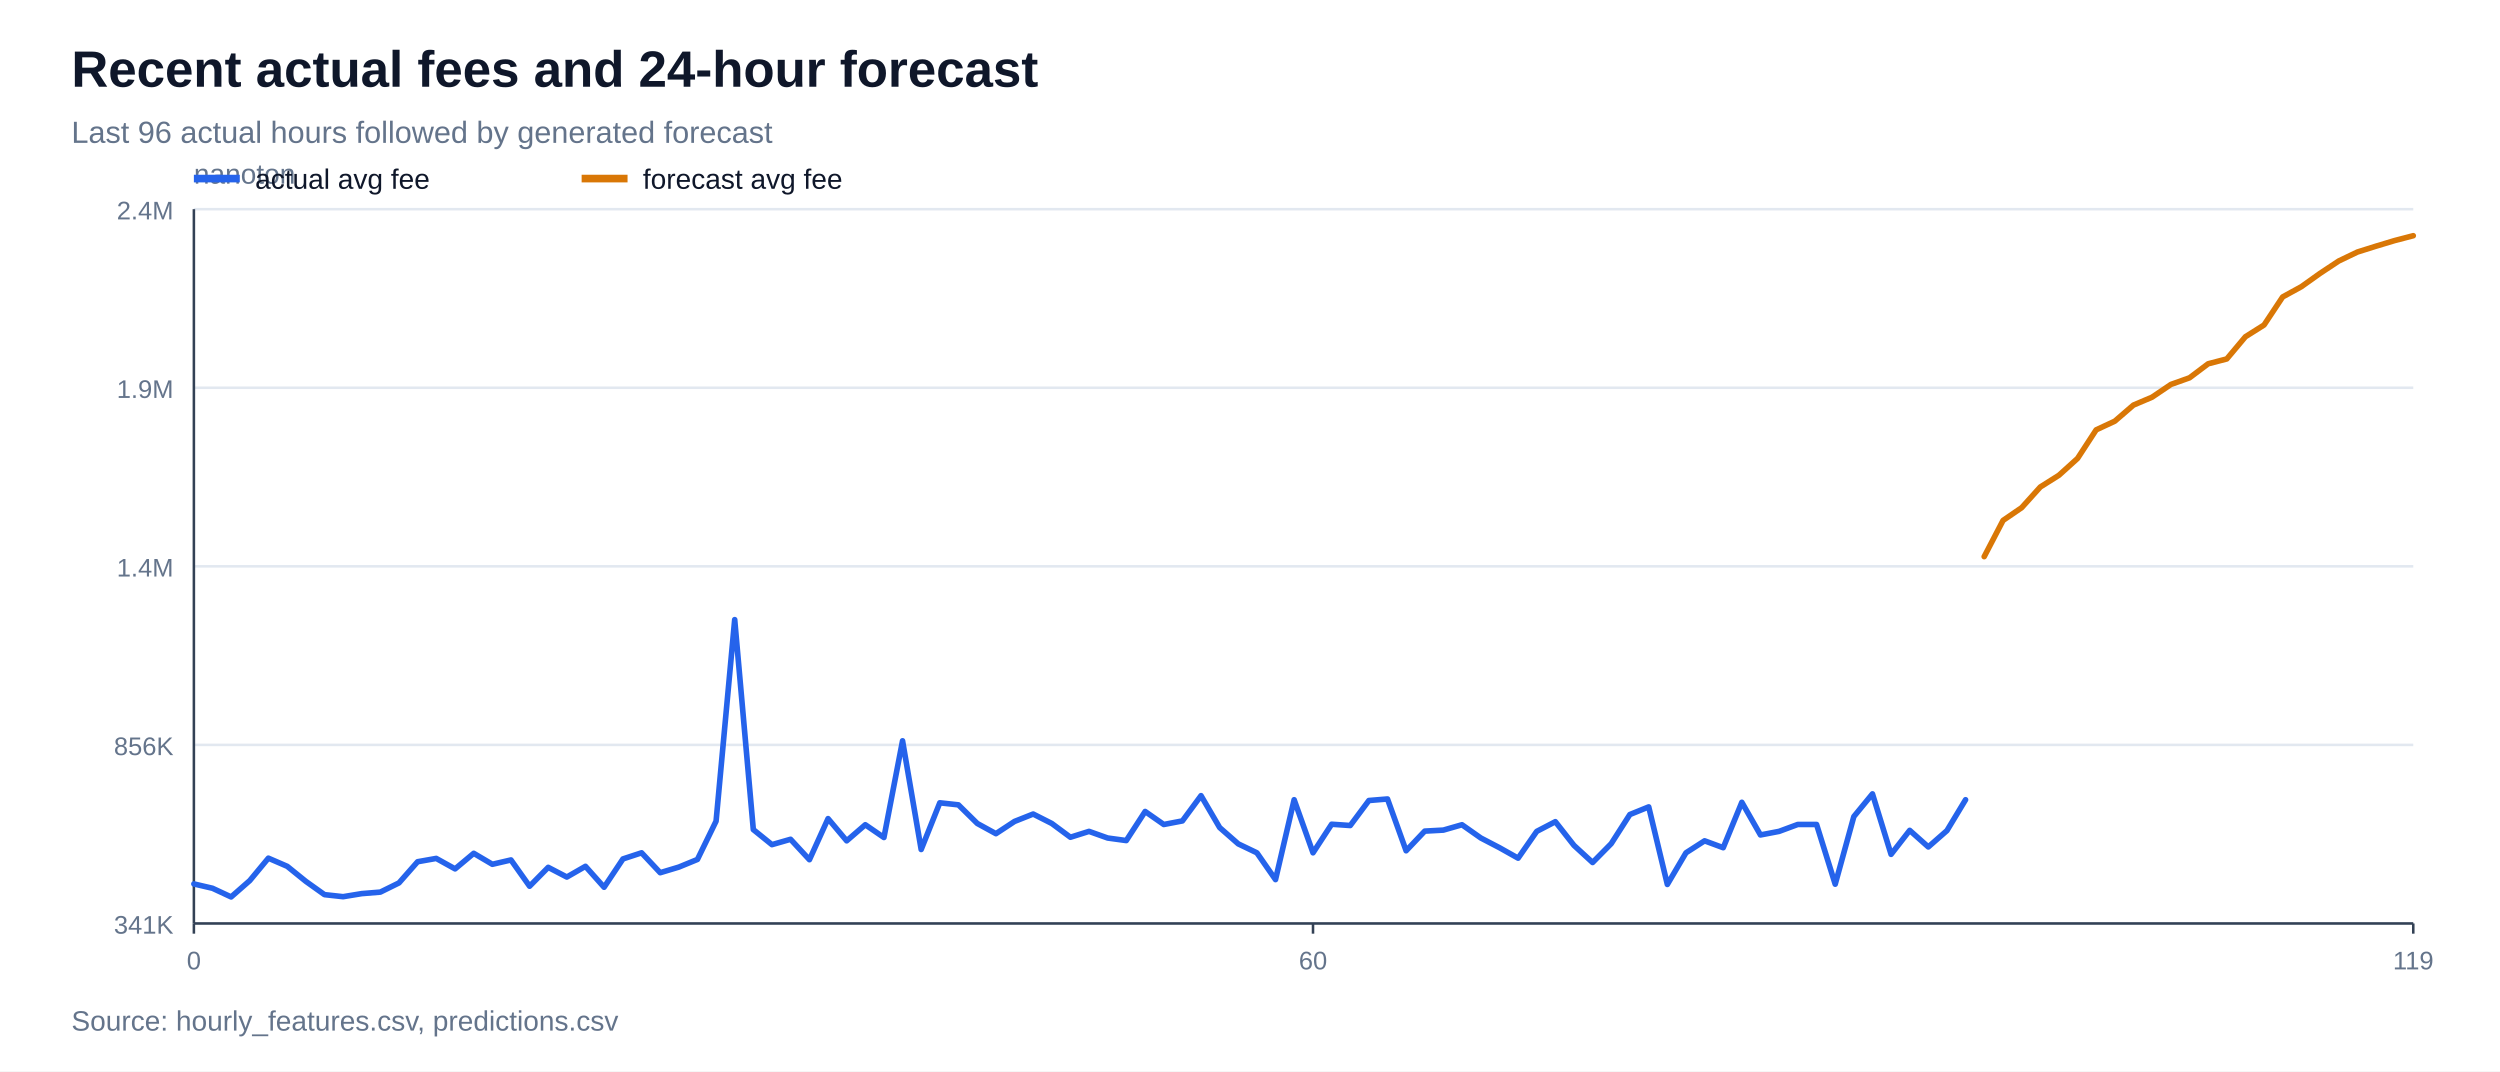
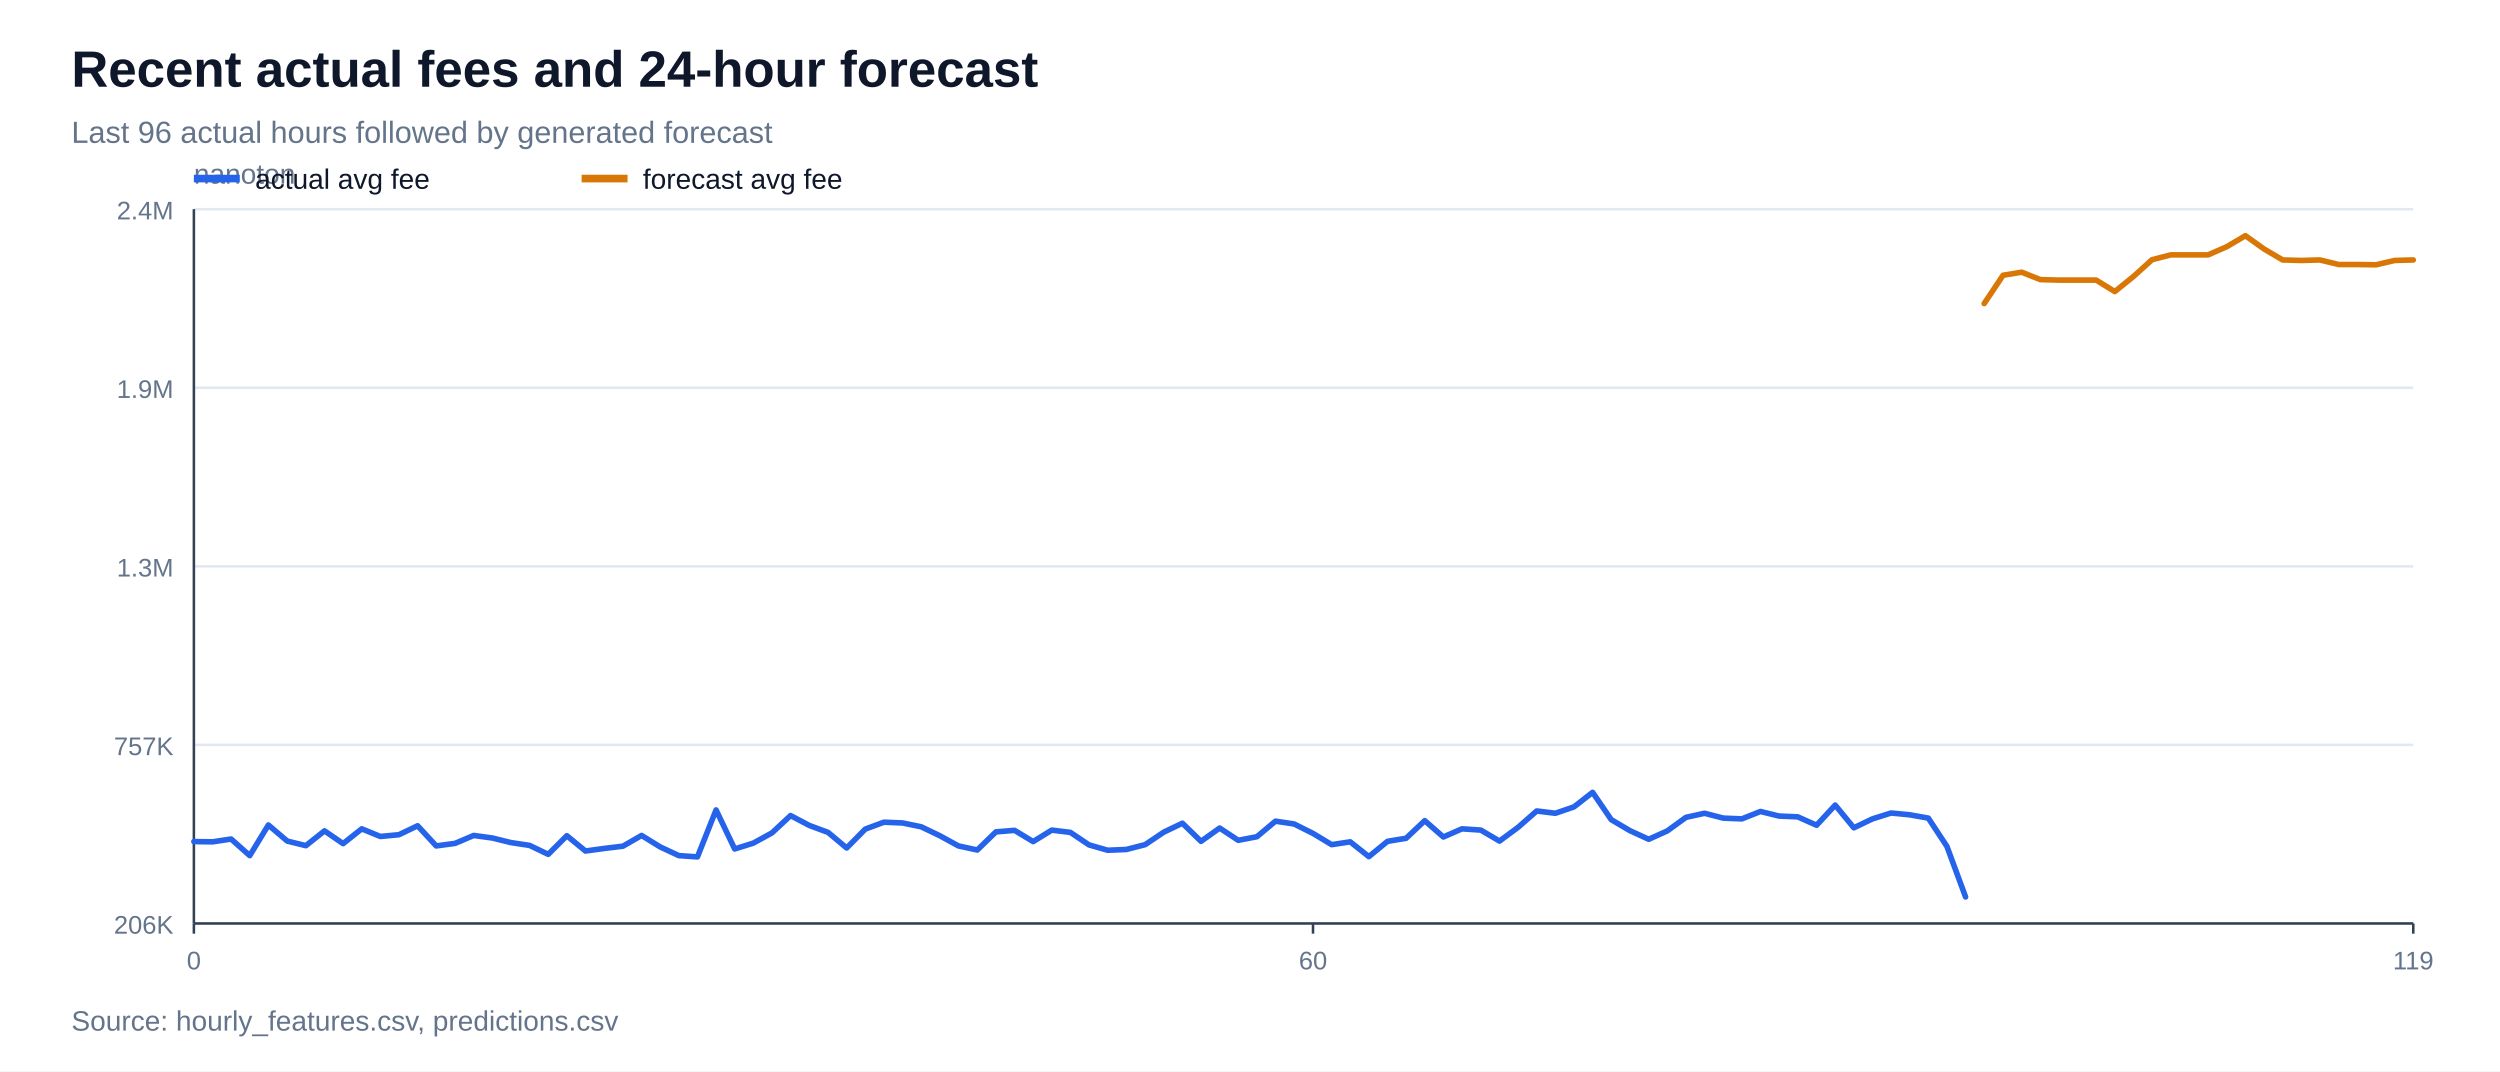
<svg xmlns="http://www.w3.org/2000/svg" width="980" height="420" viewBox="0 0 980 420">
  <rect width="100%" height="100%" fill="#ffffff" />
  <text x="28" y="34" font-family="Arial, sans-serif" font-size="20" font-weight="700" fill="#0f172a">Recent actual fees and 24-hour forecast</text>
  <text x="28" y="56" font-family="Arial, sans-serif" font-size="12" fill="#64748b">Last 96 actual hours followed by generated forecast</text>
  <line x1="76" y1="362.0" x2="946" y2="362.0" stroke="#e2e8f0" stroke-width="1" />
-   <text x="68" y="366.0" font-family="Arial, sans-serif" font-size="10" text-anchor="end" fill="#64748b">341K</text>
+   <text x="68" y="366.0" font-family="Arial, sans-serif" font-size="10" text-anchor="end" fill="#64748b">206K</text>
  <line x1="76" y1="292.0" x2="946" y2="292.0" stroke="#e2e8f0" stroke-width="1" />
-   <text x="68" y="296.0" font-family="Arial, sans-serif" font-size="10" text-anchor="end" fill="#64748b">856K</text>
+   <text x="68" y="296.0" font-family="Arial, sans-serif" font-size="10" text-anchor="end" fill="#64748b">757K</text>
  <line x1="76" y1="222.0" x2="946" y2="222.0" stroke="#e2e8f0" stroke-width="1" />
-   <text x="68" y="226.0" font-family="Arial, sans-serif" font-size="10" text-anchor="end" fill="#64748b">1.4M</text>
+   <text x="68" y="226.0" font-family="Arial, sans-serif" font-size="10" text-anchor="end" fill="#64748b">1.3M</text>
  <line x1="76" y1="152.0" x2="946" y2="152.0" stroke="#e2e8f0" stroke-width="1" />
  <text x="68" y="156.0" font-family="Arial, sans-serif" font-size="10" text-anchor="end" fill="#64748b">1.9M</text>
  <line x1="76" y1="82.0" x2="946" y2="82.0" stroke="#e2e8f0" stroke-width="1" />
  <text x="68" y="86.0" font-family="Arial, sans-serif" font-size="10" text-anchor="end" fill="#64748b">2.4M</text>
  <line x1="76" y1="362" x2="946" y2="362" stroke="#334155" stroke-width="1" />
  <line x1="76" y1="82" x2="76" y2="362" stroke="#334155" stroke-width="1" />
  <text x="76" y="72" font-family="Arial, sans-serif" font-size="11" fill="#64748b">nanoton</text>
  <line x1="76.0" y1="362" x2="76.0" y2="366" stroke="#334155" stroke-width="1" />
  <text x="76.0" y="380" font-family="Arial, sans-serif" font-size="10" text-anchor="middle" fill="#64748b">0</text>
  <line x1="514.7" y1="362" x2="514.7" y2="366" stroke="#334155" stroke-width="1" />
  <text x="514.7" y="380" font-family="Arial, sans-serif" font-size="10" text-anchor="middle" fill="#64748b">60</text>
  <line x1="946.0" y1="362" x2="946.0" y2="366" stroke="#334155" stroke-width="1" />
  <text x="946.0" y="380" font-family="Arial, sans-serif" font-size="10" text-anchor="middle" fill="#64748b">119</text>
-   <polyline points="76.0,346.5 83.3,348.2 90.6,351.6 97.9,345.2 105.2,336.4 112.6,339.6 119.9,345.5 127.2,350.7 134.5,351.5 141.8,350.3 149.1,349.7 156.4,346.1 163.7,337.8 171.0,336.5 178.4,340.6 185.7,334.5 193.0,338.8 200.3,337.1 207.6,347.4 214.9,340.0 222.2,343.8 229.5,339.6 236.8,347.8 244.2,336.7 251.5,334.3 258.8,342.1 266.1,339.9 273.4,336.9 280.7,321.9 288.0,242.9 295.3,325.2 302.6,331.1 309.9,329.0 317.3,337.0 324.6,320.9 331.9,329.6 339.2,323.3 346.5,328.3 353.8,290.4 361.1,333.0 368.4,314.7 375.7,315.5 383.1,322.8 390.4,326.8 397.7,322.0 405.0,319.1 412.3,322.8 419.6,328.2 426.9,325.9 434.2,328.5 441.5,329.5 448.9,318.1 456.2,323.2 463.5,321.8 470.8,311.9 478.1,324.4 485.4,330.8 492.7,334.3 500.0,344.8 507.3,313.5 514.7,334.3 522.0,323.1 529.3,323.6 536.6,313.8 543.9,313.2 551.2,333.5 558.5,325.8 565.8,325.4 573.1,323.3 580.5,328.5 587.8,332.3 595.1,336.4 602.4,325.9 609.7,322.1 617.0,331.4 624.3,338.1 631.6,330.7 638.9,319.3 646.3,316.3 653.6,346.7 660.9,334.3 668.2,329.6 675.5,332.3 682.8,314.5 690.1,327.3 697.4,325.9 704.7,323.2 712.1,323.2 719.4,346.6 726.7,320.1 734.0,311.2 741.3,334.9 748.6,325.5 755.9,332.0 763.2,325.6 770.5,313.5" fill="none" stroke="#2563eb" stroke-width="2.2" stroke-linejoin="round" stroke-linecap="round" />
-   <polyline points="777.8,218.2 785.2,204.0 792.5,199.0 799.8,190.9 807.1,186.3 814.4,179.7 821.7,168.5 829.0,165.1 836.3,158.8 843.6,155.7 851.0,150.7 858.3,148.1 865.6,142.6 872.9,140.7 880.2,132.0 887.5,127.4 894.8,116.4 902.1,112.4 909.4,107.2 916.8,102.3 924.1,98.8 931.4,96.5 938.7,94.3 946.0,92.4" fill="none" stroke="#d97706" stroke-width="2.2" stroke-linejoin="round" stroke-linecap="round" />
+   <polyline points="76.0,329.9 83.3,330.0 90.6,328.9 97.9,335.4 105.2,323.4 112.6,329.7 119.9,331.5 127.2,325.7 134.5,330.7 141.8,324.9 149.1,327.9 156.4,327.2 163.7,323.7 171.0,331.6 178.4,330.6 185.7,327.5 193.0,328.5 200.3,330.3 207.6,331.4 214.9,334.9 222.2,327.6 229.5,333.6 236.8,332.6 244.2,331.7 251.5,327.5 258.8,332.0 266.1,335.4 273.4,335.9 280.7,317.5 288.0,332.8 295.3,330.5 302.6,326.5 309.9,319.7 317.3,323.6 324.6,326.3 331.9,332.4 339.2,325.0 346.5,322.3 353.8,322.6 361.1,324.1 368.4,327.6 375.7,331.6 383.1,333.2 390.4,326.1 397.7,325.5 405.0,329.9 412.3,325.4 419.6,326.3 426.9,331.2 434.2,333.3 441.5,333.0 448.9,331.1 456.2,326.2 463.5,322.7 470.8,329.8 478.1,324.6 485.4,329.4 492.7,328.0 500.0,321.9 507.3,323.0 514.7,326.7 522.0,331.1 529.3,330.0 536.6,335.8 543.9,329.8 551.2,328.6 558.5,321.7 565.8,328.1 573.1,324.9 580.5,325.4 587.8,329.7 595.1,324.3 602.4,317.9 609.7,318.8 617.0,316.3 624.3,310.6 631.6,321.3 638.9,325.6 646.3,329.0 653.6,325.7 660.9,320.4 668.2,318.8 675.5,320.7 682.8,321.0 690.1,318.1 697.4,319.9 704.7,320.2 712.1,323.5 719.4,315.6 726.7,324.5 734.0,321.0 741.3,318.7 748.6,319.4 755.9,320.7 763.2,331.8 770.5,351.6" fill="none" stroke="#2563eb" stroke-width="2.2" stroke-linejoin="round" stroke-linecap="round" />
+   <polyline points="777.8,119.0 785.2,107.9 792.5,106.7 799.8,109.6 807.1,109.8 814.4,109.8 821.7,109.8 829.0,114.3 836.3,108.4 843.6,101.8 851.0,99.9 858.3,99.9 865.6,99.9 872.9,96.7 880.2,92.4 887.5,97.6 894.8,101.9 902.1,102.1 909.4,101.9 916.8,103.7 924.1,103.7 931.4,103.8 938.7,102.1 946.0,101.9" fill="none" stroke="#d97706" stroke-width="2.2" stroke-linejoin="round" stroke-linecap="round" />
  <line x1="76" y1="70" x2="94" y2="70" stroke="#2563eb" stroke-width="3" />
  <text x="100" y="74" font-family="Arial, sans-serif" font-size="11" fill="#0f172a">actual avg fee</text>
  <line x1="228" y1="70" x2="246" y2="70" stroke="#d97706" stroke-width="3" />
  <text x="252" y="74" font-family="Arial, sans-serif" font-size="11" fill="#0f172a">forecast avg fee</text>
  <text x="28" y="404" font-family="Arial, sans-serif" font-size="11" fill="#64748b">Source: hourly_features.csv, predictions.csv</text>
</svg>
